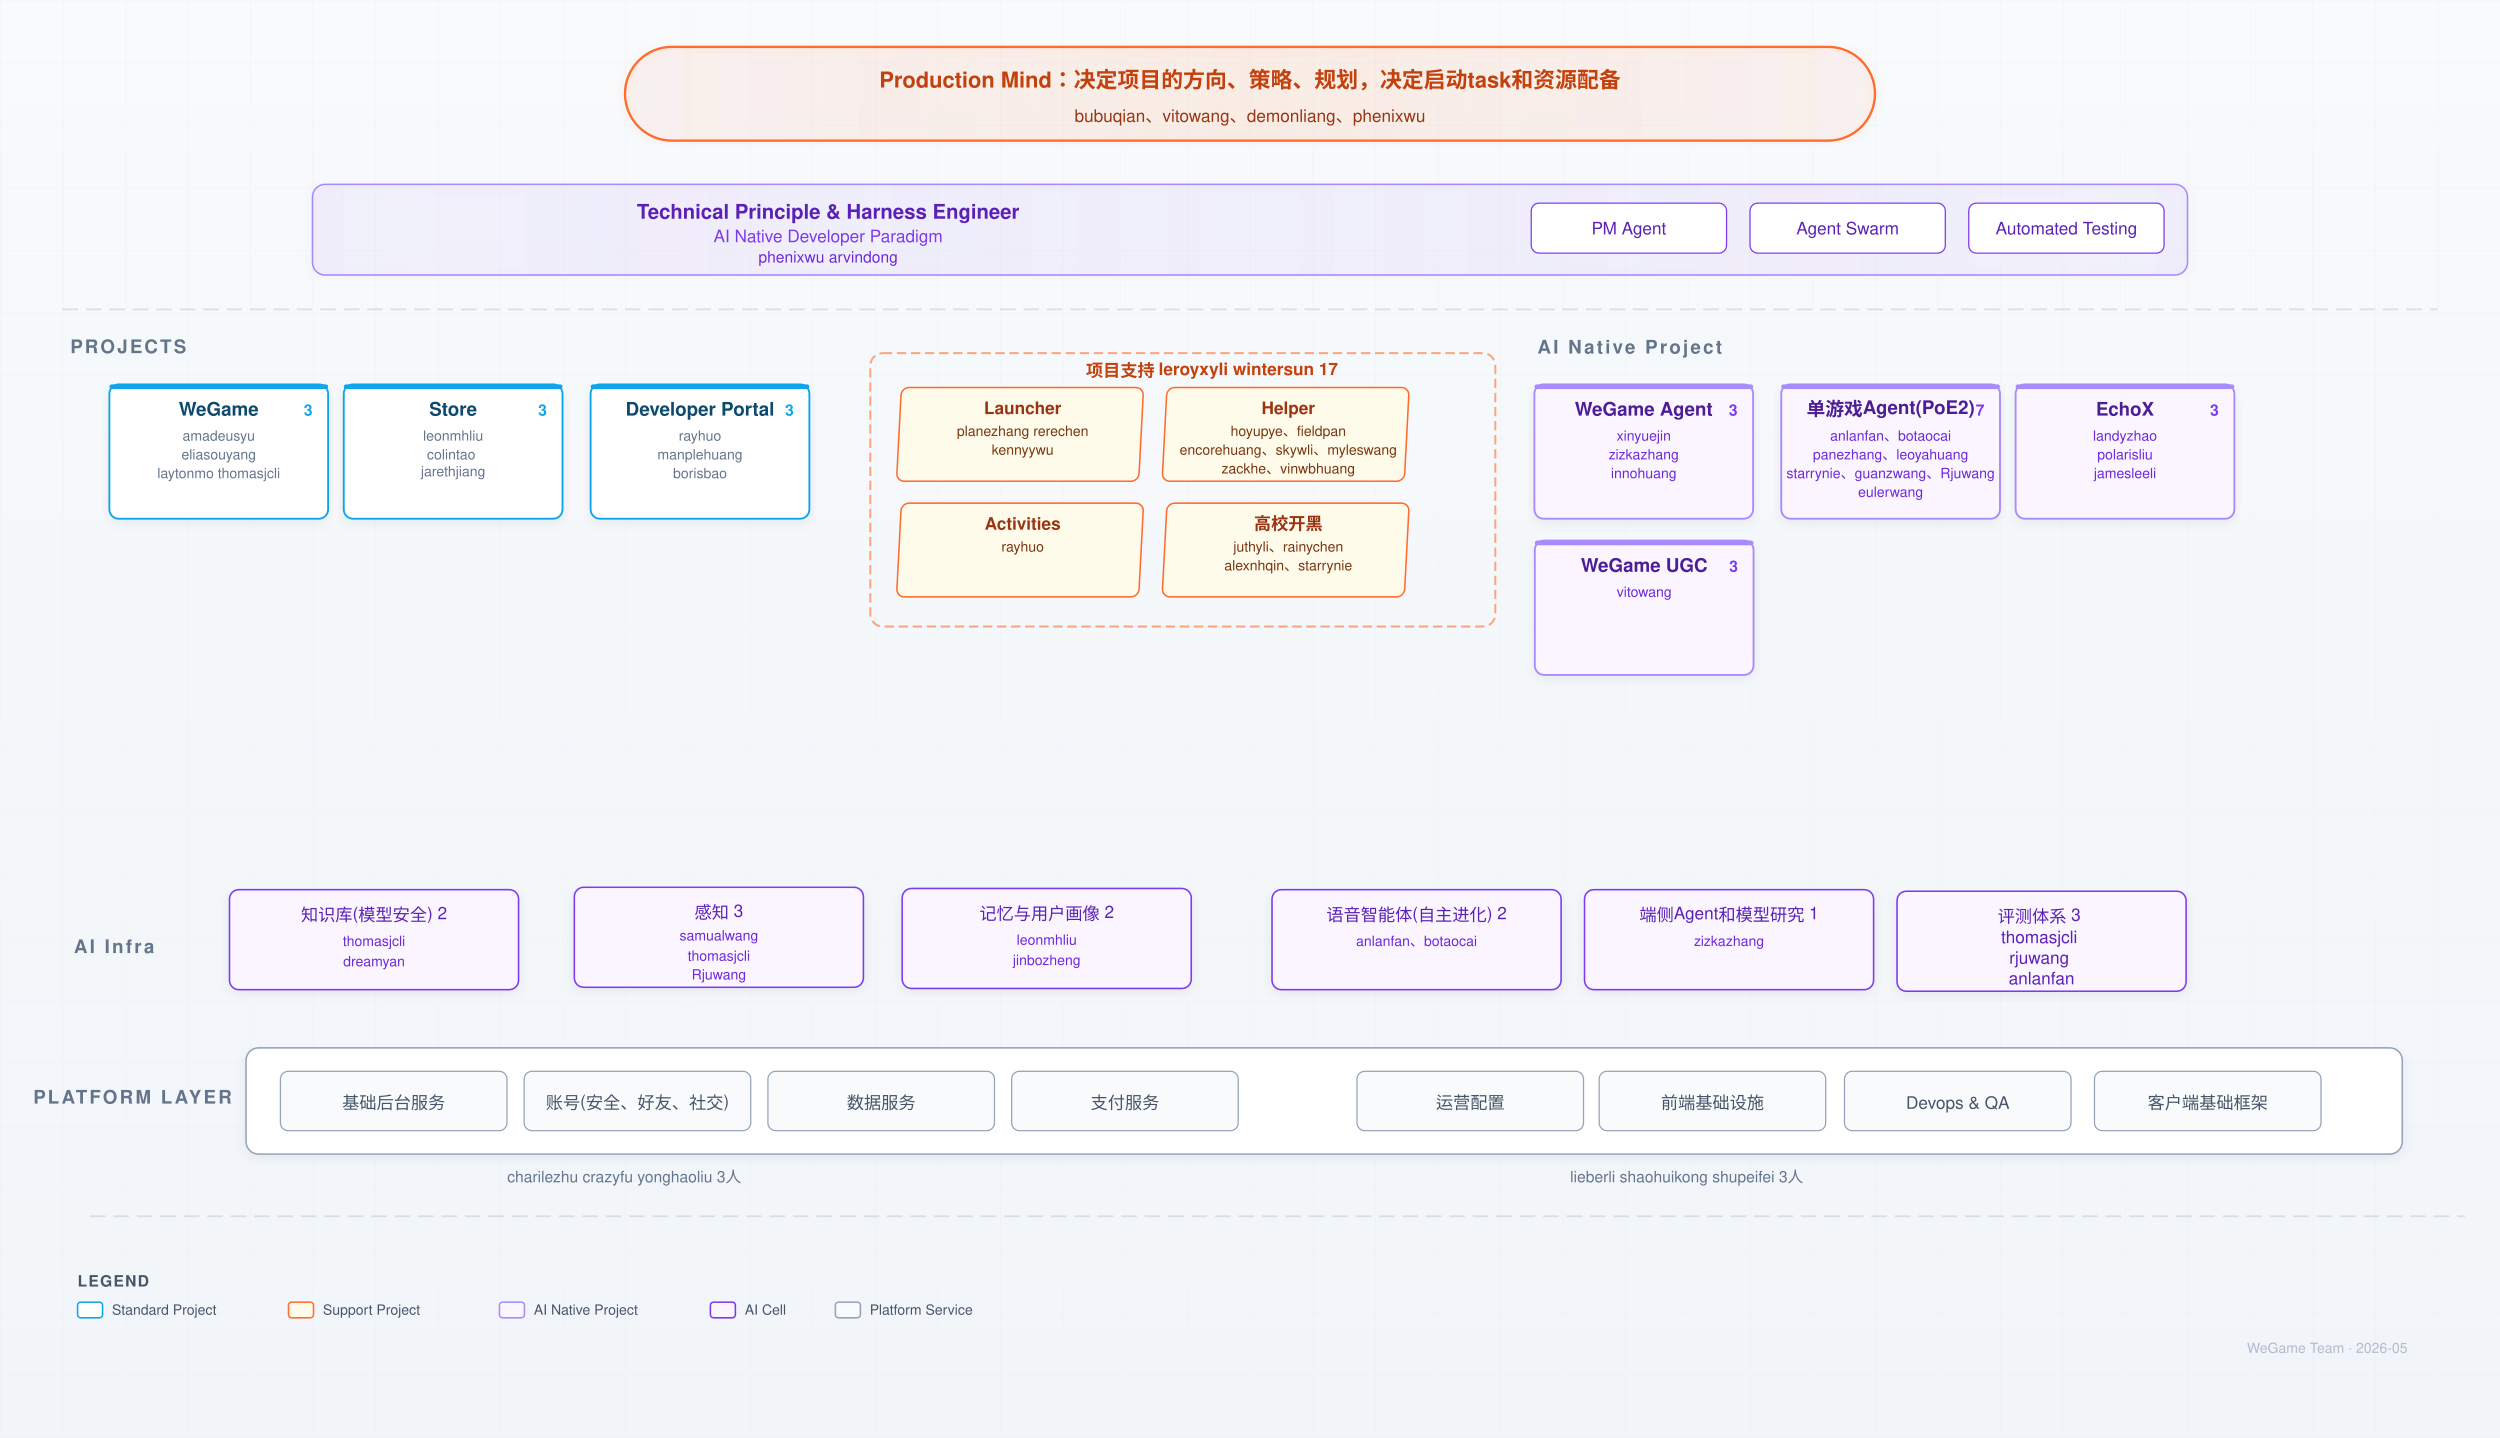
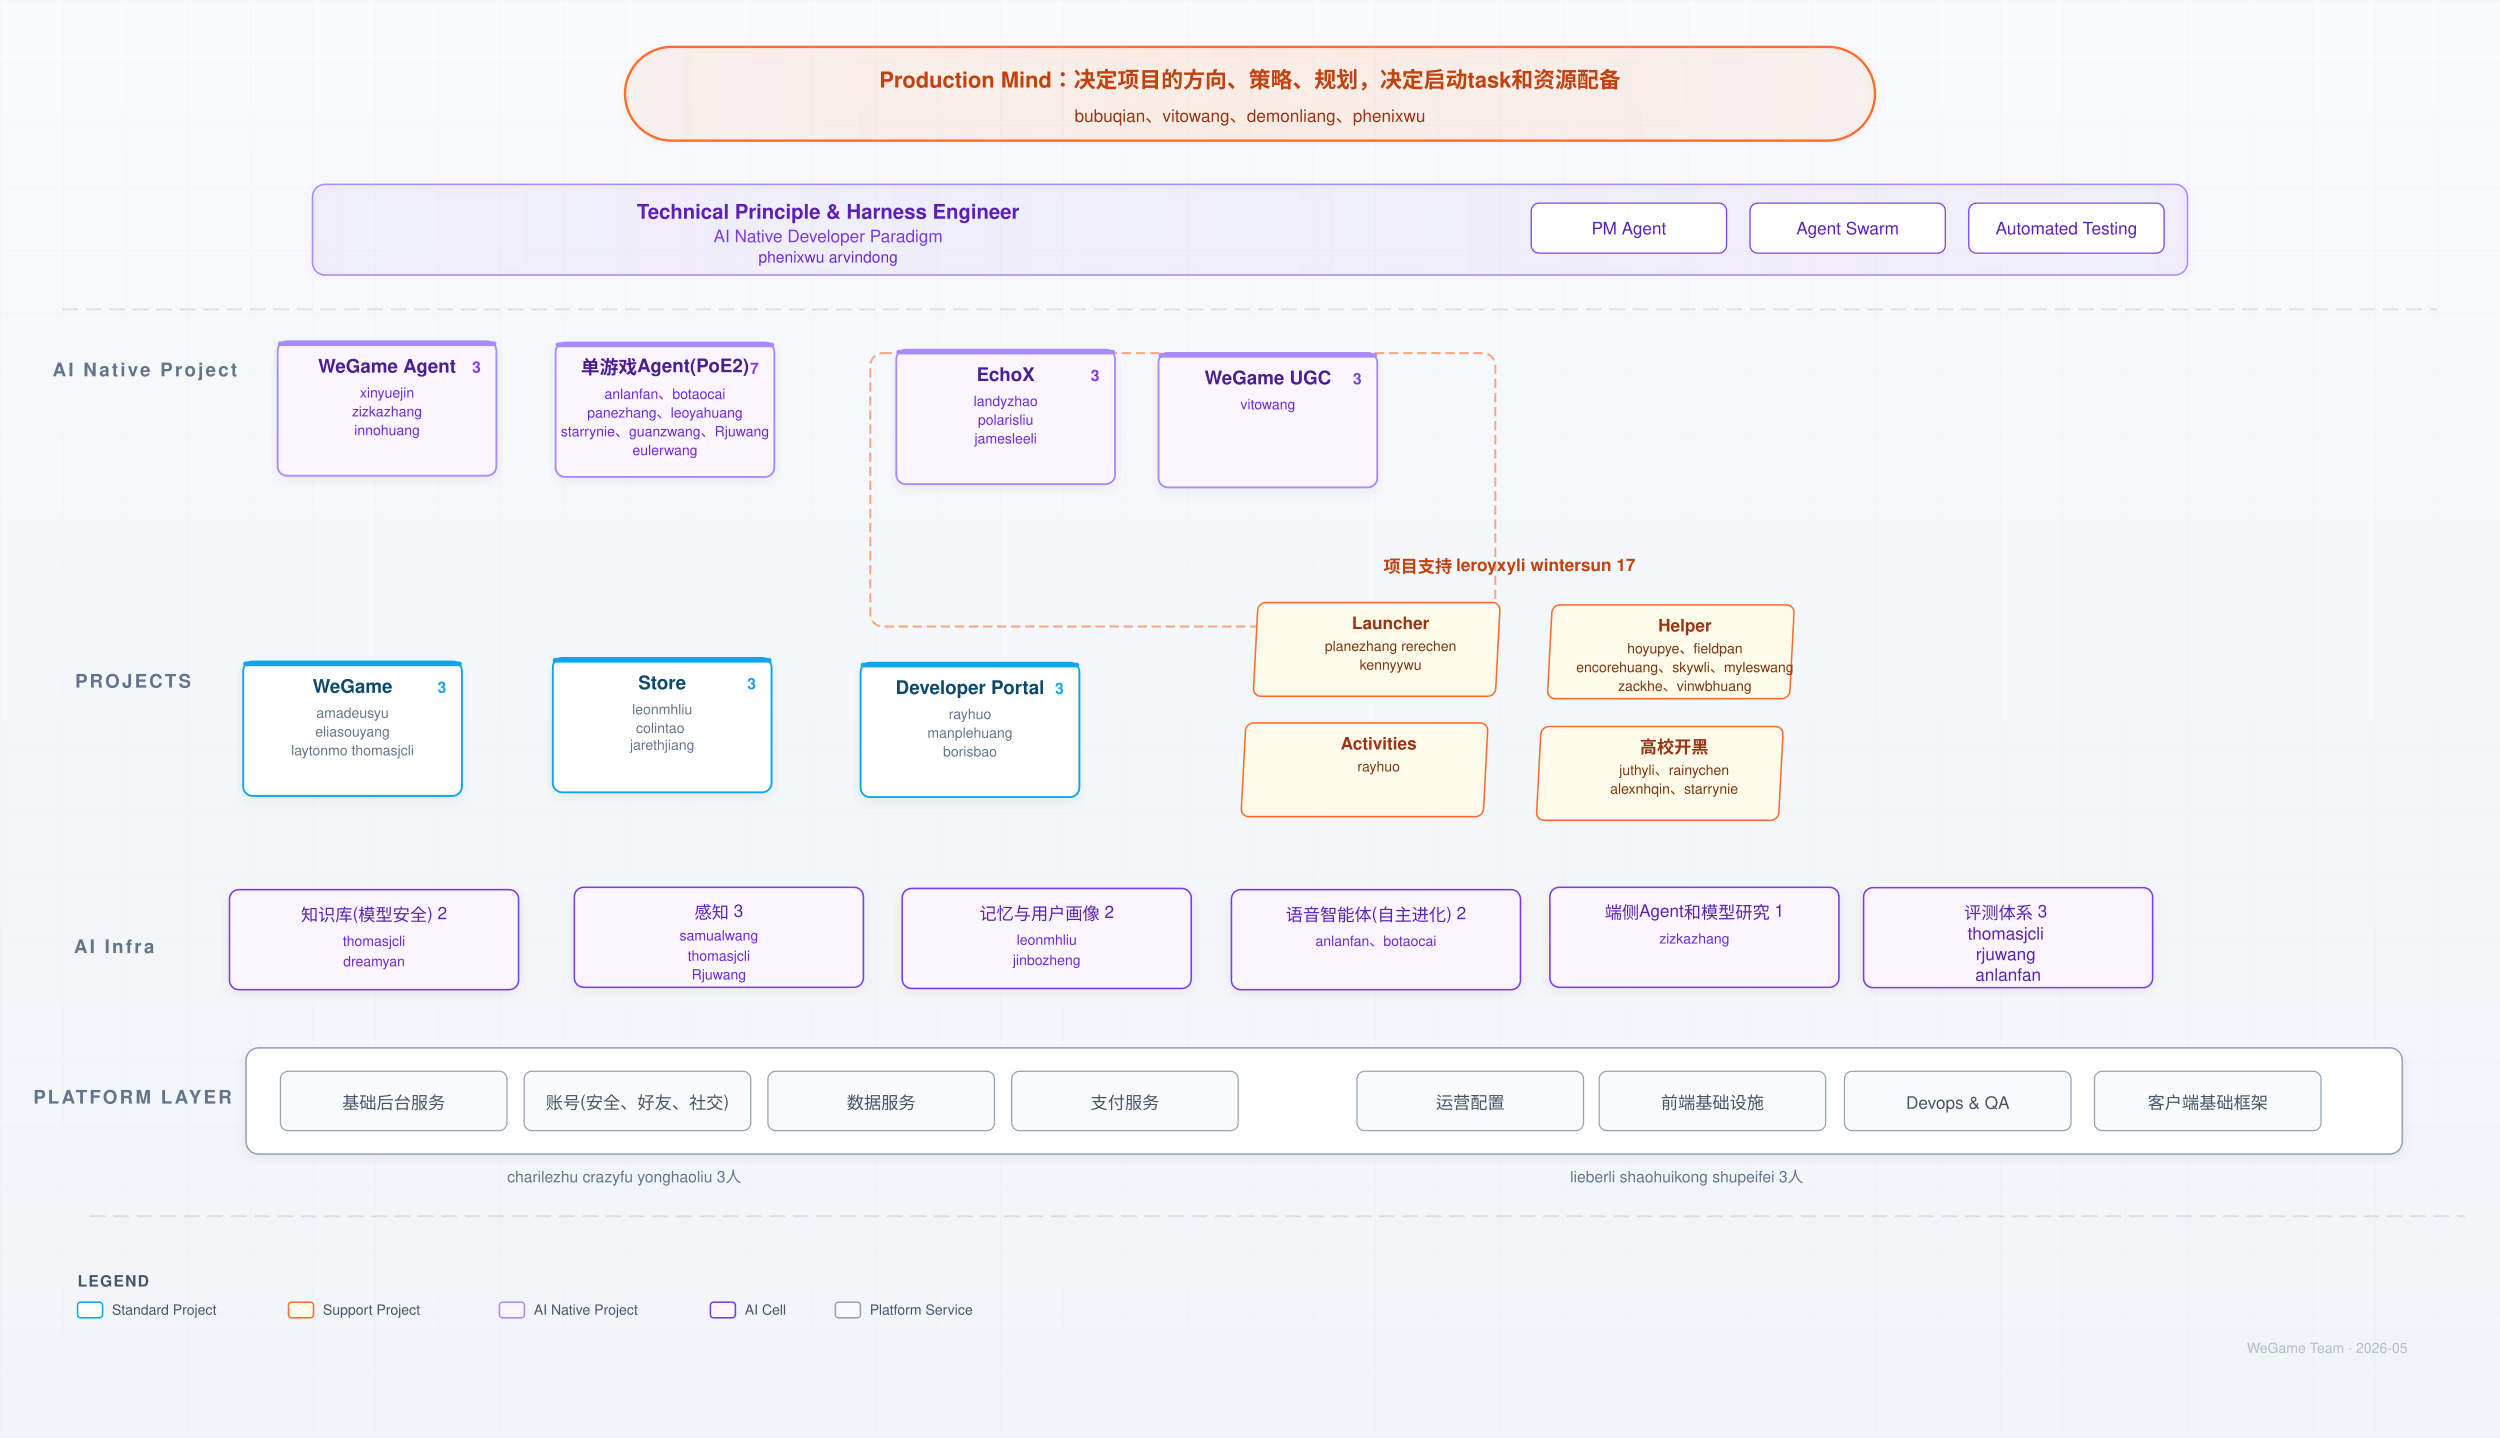
- <svg xmlns="http://www.w3.org/2000/svg" viewBox="0 0 1600 920" preserveAspectRatio="xMidYMid meet" style="max-width: 100%; height: auto;">
+ <svg xmlns="http://www.w3.org/2000/svg" viewBox="0 0 1600 920" preserveAspectRatio="xMidYMid meet">
  <style>
    text { font-family: "Helvetica Neue", Helvetica, Arial, "PingFang SC", "Microsoft YaHei", sans-serif; }
    .sec-label { font-size: 12px; fill: #64748b; font-weight: 700; letter-spacing: 0.12em; }
  </style>
  <defs>
    <filter id="glow-gold" x="-5%" y="-5%" width="110%" height="110%">
      <feDropShadow dx="0" dy="1" stdDeviation="3" flood-color="#FF6C2F" flood-opacity="0.15" />
    </filter>
    <filter id="glow-purple" x="-5%" y="-5%" width="110%" height="110%">
      <feDropShadow dx="0" dy="1" stdDeviation="3" flood-color="#7c3aed" flood-opacity="0.12" />
    </filter>
    <filter id="soft" x="-3%" y="-3%" width="106%" height="112%">
      <feDropShadow dx="0" dy="2" stdDeviation="4" flood-color="#000" flood-opacity="0.06" />
    </filter>
    <pattern id="grid" width="40" height="40" patternUnits="userSpaceOnUse">
      <path d="M 40 0 L 0 0 0 40" fill="none" stroke="#e2e8f0" stroke-width="0.5" opacity="0.6" />
    </pattern>
    <linearGradient id="gold-g" x1="0%" x2="100%">
      <stop offset="0%" stop-color="#FF6C2F" stop-opacity="0.05" />
      <stop offset="50%" stop-color="#FF8F5C" stop-opacity="0.12" />
      <stop offset="100%" stop-color="#FF6C2F" stop-opacity="0.05" />
    </linearGradient>
    <linearGradient id="purple-g" x1="0%" x2="100%">
      <stop offset="0%" stop-color="#7c3aed" stop-opacity="0.04" />
      <stop offset="50%" stop-color="#a78bfa" stop-opacity="0.08" />
      <stop offset="100%" stop-color="#7c3aed" stop-opacity="0.04" />
    </linearGradient>
    <linearGradient id="bg-gradient" x1="0%" y1="0%" x2="0%" y2="100%">
      <stop offset="0%" stop-color="#f8fafc" />
      <stop offset="100%" stop-color="#f1f5f9" />
    </linearGradient>
  </defs>
  <rect width="1600" height="920" fill="url(#bg-gradient)" style="cursor: pointer;" />
  <rect width="1600" height="920" fill="url(#grid)" style="cursor: pointer;" data-orig-outline="" />
  <g data-auto-grouped="true" style="cursor: pointer;">
    <rect x="400" y="30" width="800" height="60" rx="30" fill="url(#gold-g)" stroke="#FF6C2F" stroke-width="1.5" filter="url(#glow-gold)" style="cursor: pointer;" />
    <text x="800" y="56" text-anchor="middle" fill="#c2410c" font-size="14" font-weight="700" style="cursor: pointer;">Production Mind：决定项目的方向、策略、规划，决定启动task和资源配备</text>
    <text x="800" y="78" text-anchor="middle" fill="#9a3412" font-size="11" style="cursor: pointer;">bubuqian、vitowang、demonliang、phenixwu</text>
  </g>
  <g data-auto-grouped="true" style="cursor: pointer;">
    <rect x="200" y="118" width="1200" height="58" rx="8" fill="url(#purple-g)" stroke="#a78bfa" stroke-width="1" filter="url(#glow-purple)" style="cursor: pointer;" />
    <rect x="980" y="130" width="125" height="32" rx="5" fill="#ffffff" stroke="#7c3aed" stroke-width="0.8" style="cursor: pointer;" />
    <rect x="1120" y="130" width="125" height="32" rx="5" fill="#ffffff" stroke="#7c3aed" stroke-width="0.8" style="cursor: pointer;" />
    <rect x="1260" y="130" width="125" height="32" rx="5" fill="#ffffff" stroke="#7c3aed" stroke-width="0.8" style="cursor: pointer;" />
    <text x="530" y="140" text-anchor="middle" fill="#5b21b6" font-size="13" font-weight="600" style="cursor: pointer;">Technical Principle &amp; Harness Engineer</text>
    <text x="530" y="155" text-anchor="middle" fill="#7c3aed" font-size="11" style="cursor: pointer;">AI Native Developer Paradigm</text>
    <text x="530" y="168" text-anchor="middle" fill="#6d28d9" font-size="10" style="cursor: pointer;">phenixwu arvindong</text>
    <text x="1042.5" y="150" text-anchor="middle" fill="#5b21b6" font-size="11" font-weight="500" style="cursor: pointer;">PM Agent</text>
    <text x="1182.5" y="150" text-anchor="middle" fill="#5b21b6" font-size="11" font-weight="500" style="cursor: pointer;">Agent Swarm</text>
    <text x="1322.5" y="150" text-anchor="middle" fill="#5b21b6" font-size="11" font-weight="500" style="cursor: pointer;">Automated Testing</text>
  </g>
  <line x1="40" y1="198" x2="1560" y2="198" stroke="#cbd5e1" stroke-width="1.2" stroke-dasharray="10,5" opacity="0.7" style="cursor: pointer;" />
-   <text x="45" y="226" class="sec-label" style="cursor: pointer;">PROJECTS</text>
-   <text x="983.962" y="226.271" class="sec-label" style="cursor: pointer;">AI Native Project</text>
-   <g data-auto-grouped="true" style="cursor: pointer;">
-     <rect x="70" y="246" width="140" height="86" rx="6" fill="#ffffff" stroke="#0ea5e9" stroke-width="1.2" filter="url(#soft)" style="cursor: pointer;" data-orig-outline="#0ea5e9" />
-     <rect x="70" y="246" width="140" height="3" rx="1.5" fill="#0ea5e9" style="cursor: pointer;" data-orig-outline="" />
-     <text x="140.0" y="266" text-anchor="middle" fill="#0c4a6e" font-size="12" font-weight="600" style="cursor: pointer;">WeGame</text>
-     <text x="200" y="266" text-anchor="end" fill="#0ea5e9" font-size="10" font-weight="700" style="cursor: pointer;">3</text>
-     <text x="140.0" y="282" text-anchor="middle" fill="#64748b" font-size="9" style="cursor: pointer;">amadeusyu</text>
-     <text x="140.0" y="294" text-anchor="middle" fill="#64748b" font-size="9" style="cursor: pointer;">eliasouyang</text>
-     <text x="140.0" y="306" text-anchor="middle" fill="#64748b" font-size="9" style="cursor: pointer;">laytonmo thomasjcli</text>
-   </g>
-   <g data-auto-grouped="true" style="cursor: pointer;">
-     <rect x="220" y="246" width="140" height="86" rx="6" fill="#ffffff" stroke="#0ea5e9" stroke-width="1.2" filter="url(#soft)" style="cursor: pointer;" data-orig-outline="#0ea5e9" />
-     <rect x="220" y="246" width="140" height="3" rx="1.5" fill="#0ea5e9" style="cursor: pointer;" data-orig-outline="" />
-     <text x="290" y="266" text-anchor="middle" fill="#0c4a6e" font-size="12" font-weight="600" style="cursor: pointer;">Store</text>
-     <text x="350" y="266" text-anchor="end" fill="#0ea5e9" font-size="10" font-weight="700" style="cursor: pointer;">3</text>
-     <text x="290" y="282" text-anchor="middle" fill="#64748b" font-size="9" style="cursor: pointer;">leonmhliu</text>
-     <text x="290" y="294" text-anchor="middle" fill="#64748b" font-size="9" style="cursor: pointer;">
-       <tspan x="290" dy="0">colintao</tspan>
-       <tspan x="290" dy="10.8">jarethjiang</tspan>
+   <text x="48.058" y="440.072" class="sec-label" style="cursor: pointer;">PROJECTS</text>
+   <text x="33.635" y="240.797" class="sec-label" style="cursor: pointer;">AI Native Project</text>
+   <g data-auto-grouped="true" style="cursor: pointer;">
+     <rect x="155.629" y="423.374" width="140" height="86" rx="6" fill="#ffffff" stroke="#0ea5e9" stroke-width="1.2" filter="url(#soft)" style="cursor: pointer;" data-orig-outline="#0ea5e9" />
+     <rect x="155.629" y="423.374" width="140" height="3" rx="1.5" fill="#0ea5e9" style="cursor: pointer;" data-orig-outline="" />
+     <text x="225.629" y="443.374" text-anchor="middle" fill="#0c4a6e" font-size="12" font-weight="600" style="cursor: pointer;">WeGame</text>
+     <text x="285.629" y="443.374" text-anchor="end" fill="#0ea5e9" font-size="10" font-weight="700" style="cursor: pointer;">3</text>
+     <text x="225.629" y="459.374" text-anchor="middle" fill="#64748b" font-size="9" style="cursor: pointer;">amadeusyu</text>
+     <text x="225.629" y="471.374" text-anchor="middle" fill="#64748b" font-size="9" style="cursor: pointer;">eliasouyang</text>
+     <text x="225.629" y="483.374" text-anchor="middle" fill="#64748b" font-size="9" style="cursor: pointer;">laytonmo thomasjcli</text>
+   </g>
+   <g data-auto-grouped="true" style="cursor: pointer;">
+     <rect x="353.795" y="421.08" width="140" height="86" rx="6" fill="#ffffff" stroke="#0ea5e9" stroke-width="1.2" filter="url(#soft)" style="cursor: pointer;" data-orig-outline="#0ea5e9" />
+     <rect x="353.795" y="421.08" width="140" height="3" rx="1.5" fill="#0ea5e9" style="cursor: pointer;" data-orig-outline="" />
+     <text x="423.795" y="441.08" text-anchor="middle" fill="#0c4a6e" font-size="12" font-weight="600" style="cursor: pointer;">Store</text>
+     <text x="483.795" y="441.08" text-anchor="end" fill="#0ea5e9" font-size="10" font-weight="700" style="cursor: pointer;">3</text>
+     <text x="423.795" y="457.08" text-anchor="middle" fill="#64748b" font-size="9" style="cursor: pointer;">leonmhliu</text>
+     <text x="423.795" y="469.08" text-anchor="middle" fill="#64748b" font-size="9" style="cursor: pointer;">
+       <tspan x="423.795" dy="0">colintao</tspan>
+       <tspan x="423.795" dy="10.8">jarethjiang</tspan>
    </text>
  </g>
  <g data-auto-grouped="true" style="cursor: pointer;">
-     <rect x="378" y="246" width="140" height="86" rx="6" fill="#ffffff" stroke="#0ea5e9" stroke-width="1.2" filter="url(#soft)" style="cursor: pointer;" data-orig-outline="#0ea5e9" />
-     <rect x="378" y="246" width="140" height="3" rx="1.5" fill="#0ea5e9" style="cursor: pointer;" data-orig-outline="" />
-     <text x="448.0" y="266" text-anchor="middle" fill="#0c4a6e" font-size="12" font-weight="600" style="cursor: pointer;">Developer Portal</text>
-     <text x="508" y="266" text-anchor="end" fill="#0ea5e9" font-size="10" font-weight="700" style="cursor: pointer;">3</text>
-     <text x="448.0" y="282" text-anchor="middle" fill="#64748b" font-size="9" style="cursor: pointer;">rayhuo</text>
-     <text x="448.0" y="294" text-anchor="middle" fill="#64748b" font-size="9" style="cursor: pointer;">manplehuang</text>
-     <text x="448.0" y="306" text-anchor="middle" fill="#64748b" font-size="9" style="cursor: pointer;">borisbao</text>
+     <rect x="550.787" y="424.138" width="140" height="86" rx="6" fill="#ffffff" stroke="#0ea5e9" stroke-width="1.2" filter="url(#soft)" style="cursor: pointer;" data-orig-outline="#0ea5e9" />
+     <rect x="550.787" y="424.138" width="140" height="3" rx="1.5" fill="#0ea5e9" style="cursor: pointer;" data-orig-outline="" />
+     <text x="620.787" y="444.138" text-anchor="middle" fill="#0c4a6e" font-size="12" font-weight="600" style="cursor: pointer;">Developer Portal</text>
+     <text x="680.787" y="444.138" text-anchor="end" fill="#0ea5e9" font-size="10" font-weight="700" style="cursor: pointer;">3</text>
+     <text x="620.787" y="460.138" text-anchor="middle" fill="#64748b" font-size="9" style="cursor: pointer;">rayhuo</text>
+     <text x="620.787" y="472.138" text-anchor="middle" fill="#64748b" font-size="9" style="cursor: pointer;">manplehuang</text>
+     <text x="620.787" y="484.138" text-anchor="middle" fill="#64748b" font-size="9" style="cursor: pointer;">borisbao</text>
  </g>
  <g data-auto-grouped="true" style="cursor: pointer;">
    <rect x="557" y="226" width="400" height="175" rx="8" fill="none" stroke="#FF6C2F" stroke-width="1.3" stroke-dasharray="6,3" opacity="0.6" style="cursor: pointer;" data-orig-outline="#FF6C2F" />
-     <text x="695" y="241" fill="#c2410c" font-size="11" font-weight="600" style="cursor: pointer;">项目支持  leroyxyli  wintersun 17</text>
+     <text x="885.371" y="366.385" fill="#c2410c" font-size="11" font-weight="600" style="cursor: pointer;">项目支持  leroyxyli  wintersun 17</text>
  </g>
  <g transform="translate(577,246)" style="cursor: pointer;">
-     <rect x="0" y="2" width="155" height="60" rx="5" fill="#fffbeb" stroke="#FF6C2F" stroke-width="1" transform="skewX(-3)" style="cursor: pointer;" data-orig-outline="#FF6C2F" />
-     <text x="77.5" y="19" text-anchor="middle" fill="#9a3412" font-size="11" font-weight="600" style="cursor: pointer;">Launcher</text>
-     <text x="77.5" y="33" text-anchor="middle" fill="#78350f" font-size="9" style="cursor: pointer;">planezhang rerechen</text>
-     <text x="77.5" y="45" text-anchor="middle" fill="#78350f" font-size="9" style="cursor: pointer;">kennyywu</text>
+     <rect x="235.479" y="139.618" width="155" height="60" rx="5" fill="#fffbeb" stroke="#FF6C2F" stroke-width="1" transform="skewX(-3)" style="cursor: pointer;" data-orig-outline="#FF6C2F" />
+     <text x="312.979" y="156.618" text-anchor="middle" fill="#9a3412" font-size="11" font-weight="600" style="cursor: pointer;">Launcher</text>
+     <text x="312.979" y="170.618" text-anchor="middle" fill="#78350f" font-size="9" style="cursor: pointer;">planezhang rerechen</text>
+     <text x="312.979" y="182.618" text-anchor="middle" fill="#78350f" font-size="9" style="cursor: pointer;">kennyywu</text>
  </g>
  <g transform="translate(747,246)" style="cursor: pointer;">
-     <rect x="0" y="2" width="155" height="60" rx="5" fill="#fffbeb" stroke="#FF6C2F" stroke-width="1" transform="skewX(-3)" style="cursor: pointer;" data-orig-outline="#FF6C2F" />
-     <text x="77.5" y="19" text-anchor="middle" fill="#9a3412" font-size="11" font-weight="600" style="cursor: pointer;">Helper</text>
-     <text x="77.5" y="33" text-anchor="middle" fill="#78350f" font-size="9" style="cursor: pointer;">hoyupye、fieldpan</text>
-     <text x="77.5" y="45" text-anchor="middle" fill="#78350f" font-size="9" style="cursor: pointer;">encorehuang、skywli、myleswang</text>
-     <text x="77.5" y="57" text-anchor="middle" fill="#78350f" font-size="9" style="cursor: pointer;">zackhe、vinwbhuang</text>
+     <rect x="253.828" y="141.147" width="155" height="60" rx="5" fill="#fffbeb" stroke="#FF6C2F" stroke-width="1" transform="skewX(-3)" style="cursor: pointer;" data-orig-outline="#FF6C2F" />
+     <text x="331.328" y="158.147" text-anchor="middle" fill="#9a3412" font-size="11" font-weight="600" style="cursor: pointer;">Helper</text>
+     <text x="331.328" y="172.147" text-anchor="middle" fill="#78350f" font-size="9" style="cursor: pointer;">hoyupye、fieldpan</text>
+     <text x="331.328" y="184.147" text-anchor="middle" fill="#78350f" font-size="9" style="cursor: pointer;">encorehuang、skywli、myleswang</text>
+     <text x="331.328" y="196.147" text-anchor="middle" fill="#78350f" font-size="9" style="cursor: pointer;">zackhe、vinwbhuang</text>
  </g>
  <g transform="translate(577,320)" style="cursor: pointer;">
-     <rect x="0" y="2" width="155" height="60" rx="5" fill="#fffbeb" stroke="#FF6C2F" stroke-width="1" transform="skewX(-3)" style="cursor: pointer;" data-orig-outline="#FF6C2F" />
-     <text x="77.5" y="19" text-anchor="middle" fill="#9a3412" font-size="11" font-weight="600" style="cursor: pointer;">Activities</text>
-     <text x="77.5" y="33" text-anchor="middle" fill="#78350f" font-size="9" style="cursor: pointer;">rayhuo</text>
+     <rect x="227.834" y="142.676" width="155" height="60" rx="5" fill="#fffbeb" stroke="#FF6C2F" stroke-width="1" transform="skewX(-3)" style="cursor: pointer;" data-orig-outline="#FF6C2F" />
+     <text x="305.334" y="159.676" text-anchor="middle" fill="#9a3412" font-size="11" font-weight="600" style="cursor: pointer;">Activities</text>
+     <text x="305.334" y="173.676" text-anchor="middle" fill="#78350f" font-size="9" style="cursor: pointer;">rayhuo</text>
  </g>
  <g transform="translate(747,320)" style="cursor: pointer;">
-     <rect x="0" y="2" width="155" height="60" rx="5" fill="#fffbeb" stroke="#FF6C2F" stroke-width="1" transform="skewX(-3)" style="cursor: pointer;" data-orig-outline="#FF6C2F" />
-     <text x="77.5" y="19" text-anchor="middle" fill="#9a3412" font-size="11" font-weight="600" style="cursor: pointer;">高校开黑</text>
-     <text x="77.5" y="33" text-anchor="middle" fill="#78350f" font-size="9" style="cursor: pointer;">juthyli、rainychen</text>
-     <text x="77.5" y="45" text-anchor="middle" fill="#78350f" font-size="9" style="cursor: pointer;">alexnhqin、starrynie</text>
-   </g>
-   <g data-auto-grouped="true" style="cursor: pointer;">
-     <rect x="982" y="246" width="140" height="86" rx="6" fill="#faf5ff" stroke="#a78bfa" stroke-width="1.2" filter="url(#soft)" style="cursor: pointer;" />
-     <rect x="982" y="246" width="140" height="3" rx="1.5" fill="#a78bfa" style="cursor: pointer;" />
-     <text x="1052.0" y="266" text-anchor="middle" fill="#4c1d95" font-size="12" font-weight="600" style="cursor: pointer;">WeGame Agent</text>
-     <text x="1112" y="266" text-anchor="end" fill="#7c3aed" font-size="10" font-weight="700" style="cursor: pointer;">3</text>
-     <text x="1052.0" y="282" text-anchor="middle" fill="#6d28d9" font-size="9" style="cursor: pointer;">xinyuejin</text>
-     <text x="1052.0" y="294" text-anchor="middle" fill="#6d28d9" font-size="9" style="cursor: pointer;">zizkazhang</text>
-     <text x="1052.0" y="306" text-anchor="middle" fill="#6d28d9" font-size="9" style="cursor: pointer;">innohuang</text>
-   </g>
-   <g data-auto-grouped="true" style="cursor: pointer;">
-     <rect x="982.271" y="345.955" width="140" height="86" rx="6" fill="#faf5ff" stroke="#a78bfa" stroke-width="1.2" filter="url(#soft)" style="cursor: pointer;" />
-     <rect x="982.271" y="345.955" width="140" height="3" rx="1.5" fill="#a78bfa" style="cursor: pointer;" />
-     <text x="1052.271" y="365.955" text-anchor="middle" fill="#4c1d95" font-size="12" font-weight="600" style="cursor: pointer;">WeGame UGC</text>
-     <text x="1112.271" y="365.955" text-anchor="end" fill="#7c3aed" font-size="10" font-weight="700" style="cursor: pointer;">3</text>
-     <text x="1052.271" y="381.955" text-anchor="middle" fill="#6d28d9" font-size="9" style="cursor: pointer;">vitowang</text>
-     <text x="1052.271" y="393.955" text-anchor="middle" fill="#6d28d9" font-size="9" style="cursor: pointer;" />
-     <text x="1052.271" y="405.955" text-anchor="middle" fill="#6d28d9" font-size="9" style="cursor: pointer;" />
-   </g>
-   <g data-auto-grouped="true" style="cursor: pointer;">
-     <rect x="1140" y="246" width="140" height="86" rx="6" fill="#faf5ff" stroke="#a78bfa" stroke-width="1.2" filter="url(#soft)" style="cursor: pointer;" data-orig-outline="#a78bfa" />
-     <rect x="1140" y="246" width="140" height="3" rx="1.5" fill="#a78bfa" style="cursor: pointer;" data-orig-outline="" />
-     <text x="1210" y="266" text-anchor="middle" fill="#4c1d95" font-size="12" font-weight="600" style="cursor: pointer;">单游戏Agent(PoE2)</text>
-     <text x="1270" y="266" text-anchor="end" fill="#7c3aed" font-size="10" font-weight="700" style="cursor: pointer;">7</text>
-     <text x="1210" y="282" text-anchor="middle" fill="#6d28d9" font-size="9" style="cursor: pointer;">anlanfan、botaocai</text>
-     <text x="1210" y="294" text-anchor="middle" fill="#6d28d9" font-size="9" style="cursor: pointer;">panezhang、leoyahuang</text>
-     <text x="1210" y="306" text-anchor="middle" fill="#6d28d9" font-size="9" style="cursor: pointer;">starrynie、guanzwang、Rjuwang</text>
-     <text x="1210" y="318" text-anchor="middle" fill="#6d28d9" font-size="9" style="cursor: pointer;">eulerwang</text>
-   </g>
-   <g data-auto-grouped="true" style="cursor: pointer;">
-     <rect x="1290" y="246" width="140" height="86" rx="6" fill="#faf5ff" stroke="#a78bfa" stroke-width="1.2" filter="url(#soft)" style="cursor: pointer;" />
-     <rect x="1290" y="246" width="140" height="3" rx="1.5" fill="#a78bfa" style="cursor: pointer;" />
-     <text x="1360.0" y="266" text-anchor="middle" fill="#4c1d95" font-size="12" font-weight="600" style="cursor: pointer;">EchoX</text>
-     <text x="1420" y="266" text-anchor="end" fill="#7c3aed" font-size="10" font-weight="700" style="cursor: pointer;">3</text>
-     <text x="1360.0" y="282" text-anchor="middle" fill="#6d28d9" font-size="9" style="cursor: pointer;">landyzhao</text>
-     <text x="1360.0" y="294" text-anchor="middle" fill="#6d28d9" font-size="9" style="cursor: pointer;">polarisliu</text>
-     <text x="1360.0" y="306" text-anchor="middle" fill="#6d28d9" font-size="9" style="cursor: pointer;">jamesleeli</text>
+     <rect x="246.947" y="144.97" width="155" height="60" rx="5" fill="#fffbeb" stroke="#FF6C2F" stroke-width="1" transform="skewX(-3)" style="cursor: pointer;" data-orig-outline="#FF6C2F" />
+     <text x="324.447" y="161.97" text-anchor="middle" fill="#9a3412" font-size="11" font-weight="600" style="cursor: pointer;">高校开黑</text>
+     <text x="324.447" y="175.97" text-anchor="middle" fill="#78350f" font-size="9" style="cursor: pointer;">juthyli、rainychen</text>
+     <text x="324.447" y="187.97" text-anchor="middle" fill="#78350f" font-size="9" style="cursor: pointer;">alexnhqin、starrynie</text>
+   </g>
+   <g data-auto-grouped="true" style="cursor: pointer;">
+     <rect x="177.701" y="218.476" width="140" height="86" rx="6" fill="#faf5ff" stroke="#a78bfa" stroke-width="1.2" filter="url(#soft)" style="cursor: pointer;" />
+     <rect x="177.701" y="218.476" width="140" height="3" rx="1.5" fill="#a78bfa" style="cursor: pointer;" />
+     <text x="247.701" y="238.476" text-anchor="middle" fill="#4c1d95" font-size="12" font-weight="600" style="cursor: pointer;">WeGame Agent</text>
+     <text x="307.701" y="238.476" text-anchor="end" fill="#7c3aed" font-size="10" font-weight="700" style="cursor: pointer;">3</text>
+     <text x="247.701" y="254.476" text-anchor="middle" fill="#6d28d9" font-size="9" style="cursor: pointer;">xinyuejin</text>
+     <text x="247.701" y="266.476" text-anchor="middle" fill="#6d28d9" font-size="9" style="cursor: pointer;">zizkazhang</text>
+     <text x="247.701" y="278.476" text-anchor="middle" fill="#6d28d9" font-size="9" style="cursor: pointer;">innohuang</text>
+   </g>
+   <g data-auto-grouped="true" style="cursor: pointer;">
+     <rect x="741.44" y="225.922" width="140" height="86" rx="6" fill="#faf5ff" stroke="#a78bfa" stroke-width="1.2" filter="url(#soft)" style="cursor: pointer;" />
+     <rect x="741.44" y="225.922" width="140" height="3" rx="1.5" fill="#a78bfa" style="cursor: pointer;" />
+     <text x="811.44" y="245.922" text-anchor="middle" fill="#4c1d95" font-size="12" font-weight="600" style="cursor: pointer;">WeGame UGC</text>
+     <text x="871.44" y="245.922" text-anchor="end" fill="#7c3aed" font-size="10" font-weight="700" style="cursor: pointer;">3</text>
+     <text x="811.44" y="261.922" text-anchor="middle" fill="#6d28d9" font-size="9" style="cursor: pointer;">vitowang</text>
+     <text x="811.44" y="273.922" text-anchor="middle" fill="#6d28d9" font-size="9" style="cursor: pointer;" />
+     <text x="811.44" y="285.922" text-anchor="middle" fill="#6d28d9" font-size="9" style="cursor: pointer;" />
+   </g>
+   <g data-auto-grouped="true" style="cursor: pointer;">
+     <rect x="355.579" y="219.241" width="140" height="86" rx="6" fill="#faf5ff" stroke="#a78bfa" stroke-width="1.2" filter="url(#soft)" style="cursor: pointer;" data-orig-outline="#a78bfa" />
+     <rect x="355.579" y="219.241" width="140" height="3" rx="1.5" fill="#a78bfa" style="cursor: pointer;" data-orig-outline="" />
+     <text x="425.579" y="239.241" text-anchor="middle" fill="#4c1d95" font-size="12" font-weight="600" style="cursor: pointer;">单游戏Agent(PoE2)</text>
+     <text x="485.579" y="239.241" text-anchor="end" fill="#7c3aed" font-size="10" font-weight="700" style="cursor: pointer;">7</text>
+     <text x="425.579" y="255.241" text-anchor="middle" fill="#6d28d9" font-size="9" style="cursor: pointer;">anlanfan、botaocai</text>
+     <text x="425.579" y="267.241" text-anchor="middle" fill="#6d28d9" font-size="9" style="cursor: pointer;">panezhang、leoyahuang</text>
+     <text x="425.579" y="279.241" text-anchor="middle" fill="#6d28d9" font-size="9" style="cursor: pointer;">starrynie、guanzwang、Rjuwang</text>
+     <text x="425.579" y="291.241" text-anchor="middle" fill="#6d28d9" font-size="9" style="cursor: pointer;">eulerwang</text>
+   </g>
+   <g data-auto-grouped="true" style="cursor: pointer;">
+     <rect x="573.623" y="223.828" width="140" height="86" rx="6" fill="#faf5ff" stroke="#a78bfa" stroke-width="1.2" filter="url(#soft)" style="cursor: pointer;" />
+     <rect x="573.623" y="223.828" width="140" height="3" rx="1.5" fill="#a78bfa" style="cursor: pointer;" />
+     <text x="643.623" y="243.828" text-anchor="middle" fill="#4c1d95" font-size="12" font-weight="600" style="cursor: pointer;">EchoX</text>
+     <text x="703.623" y="243.828" text-anchor="end" fill="#7c3aed" font-size="10" font-weight="700" style="cursor: pointer;">3</text>
+     <text x="643.623" y="259.828" text-anchor="middle" fill="#6d28d9" font-size="9" style="cursor: pointer;">landyzhao</text>
+     <text x="643.623" y="271.828" text-anchor="middle" fill="#6d28d9" font-size="9" style="cursor: pointer;">polarisliu</text>
+     <text x="643.623" y="283.828" text-anchor="middle" fill="#6d28d9" font-size="9" style="cursor: pointer;">jamesleeli</text>
  </g>
  <text x="47.294" y="609.964" class="sec-label" style="cursor: pointer;">AI Infra</text>
  <g data-auto-grouped="true" style="cursor: pointer;">
    <rect x="146.881" y="569.388" width="185" height="64" rx="6" fill="#faf5ff" stroke="#7c3aed" stroke-width="1" filter="url(#soft)" style="cursor: pointer;" data-orig-outline="#7c3aed" />
    <text x="239.381" y="589.388" text-anchor="middle" fill="#5b21b6" font-size="11" font-weight="500" style="cursor: pointer;">知识库(模型安全) 2</text>
    <text x="239.381" y="605.388" text-anchor="middle" fill="#6d28d9" font-size="9" style="cursor: pointer;">thomasjcli</text>
    <text x="239.381" y="618.388" text-anchor="middle" fill="#6d28d9" font-size="9" style="cursor: pointer;">dreamyan</text>
  </g>
  <g data-auto-grouped="true" style="cursor: pointer;">
    <rect x="367.582" y="567.859" width="185" height="64" rx="6" fill="#faf5ff" stroke="#7c3aed" stroke-width="1" filter="url(#soft)" style="cursor: pointer;" data-orig-outline="" />
    <text x="460.082" y="587.859" text-anchor="middle" fill="#5b21b6" font-size="11" font-weight="500" style="cursor: pointer;">感知 3</text>
    <text x="460.082" y="601.859" text-anchor="middle" fill="#6d28d9" font-size="9" style="cursor: pointer;" data-orig-outline="">samualwang</text>
    <text x="460.082" y="614.859" text-anchor="middle" fill="#6d28d9" font-size="9" style="cursor: pointer;" data-orig-outline="">thomasjcli</text>
    <text x="460.082" y="626.859" text-anchor="middle" fill="#6d28d9" font-size="9" style="cursor: pointer;" data-orig-outline="">Rjuwang</text>
  </g>
  <g data-auto-grouped="true" style="cursor: pointer;">
    <rect x="577.402" y="568.623" width="185" height="64" rx="6" fill="#faf5ff" stroke="#7c3aed" stroke-width="1" filter="url(#soft)" style="cursor: pointer;" data-orig-outline="#7c3aed" />
    <text x="669.902" y="588.623" text-anchor="middle" fill="#5b21b6" font-size="11" font-weight="500" style="cursor: pointer;">记忆与用户画像 2</text>
    <text x="669.902" y="604.623" text-anchor="middle" fill="#6d28d9" font-size="9" style="cursor: pointer;">leonmhliu</text>
    <text x="669.902" y="617.623" text-anchor="middle" fill="#6d28d9" font-size="9" style="cursor: pointer;">jinbozheng</text>
  </g>
  <g data-auto-grouped="true" style="cursor: pointer;">
-     <rect x="814.1" y="569.388" width="185" height="64" rx="6" fill="#faf5ff" stroke="#7c3aed" stroke-width="1" filter="url(#soft)" style="cursor: pointer;" data-orig-outline="#7c3aed" />
-     <text x="906.6" y="589.388" text-anchor="middle" fill="#5b21b6" font-size="11" font-weight="500" style="cursor: pointer;">语音智能体(自主进化) 2</text>
-     <text x="906.6" y="605.388" text-anchor="middle" fill="#6d28d9" font-size="9" style="cursor: pointer;">anlanfan、botaocai</text>
-   </g>
-   <g data-auto-grouped="true" style="cursor: pointer;">
-     <rect x="1014.1" y="569.388" width="185" height="64" rx="6" fill="#faf5ff" stroke="#7c3aed" stroke-width="1" filter="url(#soft)" style="cursor: pointer;" data-orig-outline="#7c3aed" />
-     <text x="1106.6" y="589.388" text-anchor="middle" fill="#5b21b6" font-size="11" font-weight="500" style="cursor: pointer;">端侧Agent和模型研究 1</text>
-     <text x="1106.6" y="605.388" text-anchor="middle" fill="#6d28d9" font-size="9" style="cursor: pointer;">zizkazhang</text>
-   </g>
-   <g data-auto-grouped="true" style="cursor: pointer;">
-     <rect x="1214.1" y="570.388" width="185" height="64" rx="6" fill="#faf5ff" stroke="#7c3aed" stroke-width="1" filter="url(#soft)" style="cursor: pointer;" data-orig-outline="#7c3aed" />
-     <text x="1306.6" y="590.388" text-anchor="middle" fill="#5b21b6" font-size="11" font-weight="500" style="cursor: pointer;">
-       <tspan x="1306.6" dy="0">评测体系 3</tspan>
-       <tspan x="1306.6" dy="13.2">thomasjcli</tspan>
-       <tspan x="1306.6" dy="13.2">rjuwang</tspan>
-       <tspan x="1306.6" dy="13.2">anlanfan</tspan>
+     <rect x="788.105" y="569.388" width="185" height="64" rx="6" fill="#faf5ff" stroke="#7c3aed" stroke-width="1" filter="url(#soft)" style="cursor: pointer;" data-orig-outline="#7c3aed" />
+     <text x="880.605" y="589.388" text-anchor="middle" fill="#5b21b6" font-size="11" font-weight="500" style="cursor: pointer;">语音智能体(自主进化) 2</text>
+     <text x="880.605" y="605.388" text-anchor="middle" fill="#6d28d9" font-size="9" style="cursor: pointer;">anlanfan、botaocai</text>
+   </g>
+   <g data-auto-grouped="true" style="cursor: pointer;">
+     <rect x="991.928" y="567.859" width="185" height="64" rx="6" fill="#faf5ff" stroke="#7c3aed" stroke-width="1" filter="url(#soft)" style="cursor: pointer;" data-orig-outline="#7c3aed" />
+     <text x="1084.428" y="587.859" text-anchor="middle" fill="#5b21b6" font-size="11" font-weight="500" style="cursor: pointer;">端侧Agent和模型研究 1</text>
+     <text x="1084.428" y="603.859" text-anchor="middle" fill="#6d28d9" font-size="9" style="cursor: pointer;">zizkazhang</text>
+   </g>
+   <g data-auto-grouped="true" style="cursor: pointer;">
+     <rect x="1192.693" y="568.094" width="185" height="64" rx="6" fill="#faf5ff" stroke="#7c3aed" stroke-width="1" filter="url(#soft)" style="cursor: pointer;" data-orig-outline="#7c3aed" />
+     <text x="1285.193" y="588.094" text-anchor="middle" fill="#5b21b6" font-size="11" font-weight="500" style="cursor: pointer;">
+       <tspan x="1285.193" dy="0">评测体系 3</tspan>
+       <tspan x="1285.193" dy="13.2">thomasjcli</tspan>
+       <tspan x="1285.193" dy="13.2">rjuwang</tspan>
+       <tspan x="1285.193" dy="13.2">anlanfan</tspan>
    </text>
  </g>
  <line x1="57.585" y1="778.421" x2="1577.585" y2="778.421" stroke="#cbd5e1" stroke-width="1.2" stroke-dasharray="10,5" opacity="0.7" style="cursor: pointer;" />
  <text x="21.299" y="706.324" class="sec-label" style="cursor: pointer;">PLATFORM LAYER</text>
  <g data-group="1" style="cursor: pointer;">
    <g data-auto-grouped="true" style="cursor: pointer;">
      <rect x="157.463" y="670.629" width="1380" height="68" rx="8" fill="#ffffff" stroke="#94a3b8" stroke-width="1" filter="url(#soft)" style="cursor: pointer;" data-orig-outline="#94a3b8" />
      <rect x="179.463" y="685.629" width="145" height="38" rx="5" fill="#f8fafc" stroke="#94a3b8" stroke-width="0.8" style="cursor: pointer;" data-orig-outline="#94a3b8" />
      <rect x="335.463" y="685.629" width="145" height="38" rx="5" fill="#f8fafc" stroke="#94a3b8" stroke-width="0.8" style="cursor: pointer;" data-orig-outline="#94a3b8" />
      <rect x="491.463" y="685.629" width="145" height="38" rx="5" fill="#f8fafc" stroke="#94a3b8" stroke-width="0.8" style="cursor: pointer;" data-orig-outline="#94a3b8" />
      <rect x="647.463" y="685.629" width="145" height="38" rx="5" fill="#f8fafc" stroke="#94a3b8" stroke-width="0.8" style="cursor: pointer;" data-orig-outline="#94a3b8" />
      <text x="251.963" y="709.629" text-anchor="middle" fill="#475569" font-size="11" font-weight="500" style="cursor: pointer;">基础后台服务</text>
      <text x="407.963" y="709.629" text-anchor="middle" fill="#475569" font-size="11" font-weight="500" style="cursor: pointer;">账号(安全、好友、社交)</text>
      <text x="563.963" y="709.629" text-anchor="middle" fill="#475569" font-size="11" font-weight="500" style="cursor: pointer;">数据服务</text>
      <text x="719.963" y="709.629" text-anchor="middle" fill="#475569" font-size="11" font-weight="500" style="cursor: pointer;">支付服务</text>
      <text x="399.463" y="756.629" text-anchor="middle" fill="#64748b" font-size="10" style="cursor: pointer;">charilezhu  crazyfu yonghaoliu  3人</text>
      <text x="1079.463" y="756.629" text-anchor="middle" fill="#64748b" font-size="10" style="cursor: pointer;">lieberli  shaohuikong  shupeifei  3人</text>
    </g>
    <g data-auto-grouped="true" style="cursor: pointer;">
      <rect x="868.463" y="685.629" width="145" height="38" rx="5" fill="#f8fafc" stroke="#94a3b8" stroke-width="0.8" style="cursor: pointer;" data-orig-outline="#94a3b8" />
      <text x="940.963" y="709.629" text-anchor="middle" fill="#475569" font-size="11" font-weight="500" style="cursor: pointer;">运营配置</text>
    </g>
    <g data-auto-grouped="true" style="cursor: pointer;">
      <rect x="1023.463" y="685.629" width="145" height="38" rx="5" fill="#f8fafc" stroke="#94a3b8" stroke-width="0.8" style="cursor: pointer;" data-orig-outline="#94a3b8" />
      <text x="1095.963" y="709.629" text-anchor="middle" fill="#475569" font-size="11" font-weight="500" style="cursor: pointer;">前端基础设施</text>
    </g>
    <g data-auto-grouped="true" style="cursor: pointer;">
      <rect x="1180.463" y="685.629" width="145" height="38" rx="5" fill="#f8fafc" stroke="#94a3b8" stroke-width="0.8" style="cursor: pointer;" data-orig-outline="#94a3b8" />
      <text x="1252.963" y="709.629" text-anchor="middle" fill="#475569" font-size="11" font-weight="500" style="cursor: pointer;">Devops &amp; QA</text>
    </g>
    <g data-auto-grouped="true" style="cursor: pointer;">
      <rect x="1340.463" y="685.629" width="145" height="38" rx="5" fill="#f8fafc" stroke="#94a3b8" stroke-width="0.8" style="cursor: pointer;" data-orig-outline="#94a3b8" />
      <text x="1412.963" y="709.629" text-anchor="middle" fill="#475569" font-size="11" font-weight="500" style="cursor: pointer;">客户端基础框架</text>
    </g>
  </g>
  <g transform="translate(55, 698)" style="cursor: pointer;">
    <text x="-5.352" y="125.385" fill="#475569" font-size="10" font-weight="600" letter-spacing="0.08em" style="cursor: pointer;">LEGEND</text>
    <rect x="-5.352" y="135.385" width="16" height="10" rx="2" fill="#ffffff" stroke="#0ea5e9" stroke-width="1" style="cursor: pointer;" />
    <text x="16.648" y="143.385" fill="#475569" font-size="9" style="cursor: pointer;">Standard Project</text>
    <rect x="129.648" y="135.385" width="16" height="10" rx="2" fill="#fffbeb" stroke="#FF6C2F" stroke-width="1" style="cursor: pointer;" />
    <text x="151.648" y="143.385" fill="#475569" font-size="9" style="cursor: pointer;">Support Project</text>
    <rect x="264.648" y="135.385" width="16" height="10" rx="2" fill="#faf5ff" stroke="#a78bfa" stroke-width="1" style="cursor: pointer;" />
    <text x="286.648" y="143.385" fill="#475569" font-size="9" style="cursor: pointer;">AI Native Project</text>
    <rect x="399.648" y="135.385" width="16" height="10" rx="2" fill="#faf5ff" stroke="#7c3aed" stroke-width="1" style="cursor: pointer;" />
    <text x="421.648" y="143.385" fill="#475569" font-size="9" style="cursor: pointer;">AI Cell</text>
    <rect x="479.648" y="135.385" width="16" height="10" rx="2" fill="#f8fafc" stroke="#94a3b8" stroke-width="1" style="cursor: pointer;" />
    <text x="501.648" y="143.385" fill="#475569" font-size="9" style="cursor: pointer;">Platform Service</text>
  </g>
  <text x="1540.826" y="865.85" text-anchor="end" fill="#94a3b8" font-size="9" opacity="0.7" style="cursor: pointer;">WeGame Team · 2026-05</text>
</svg>
